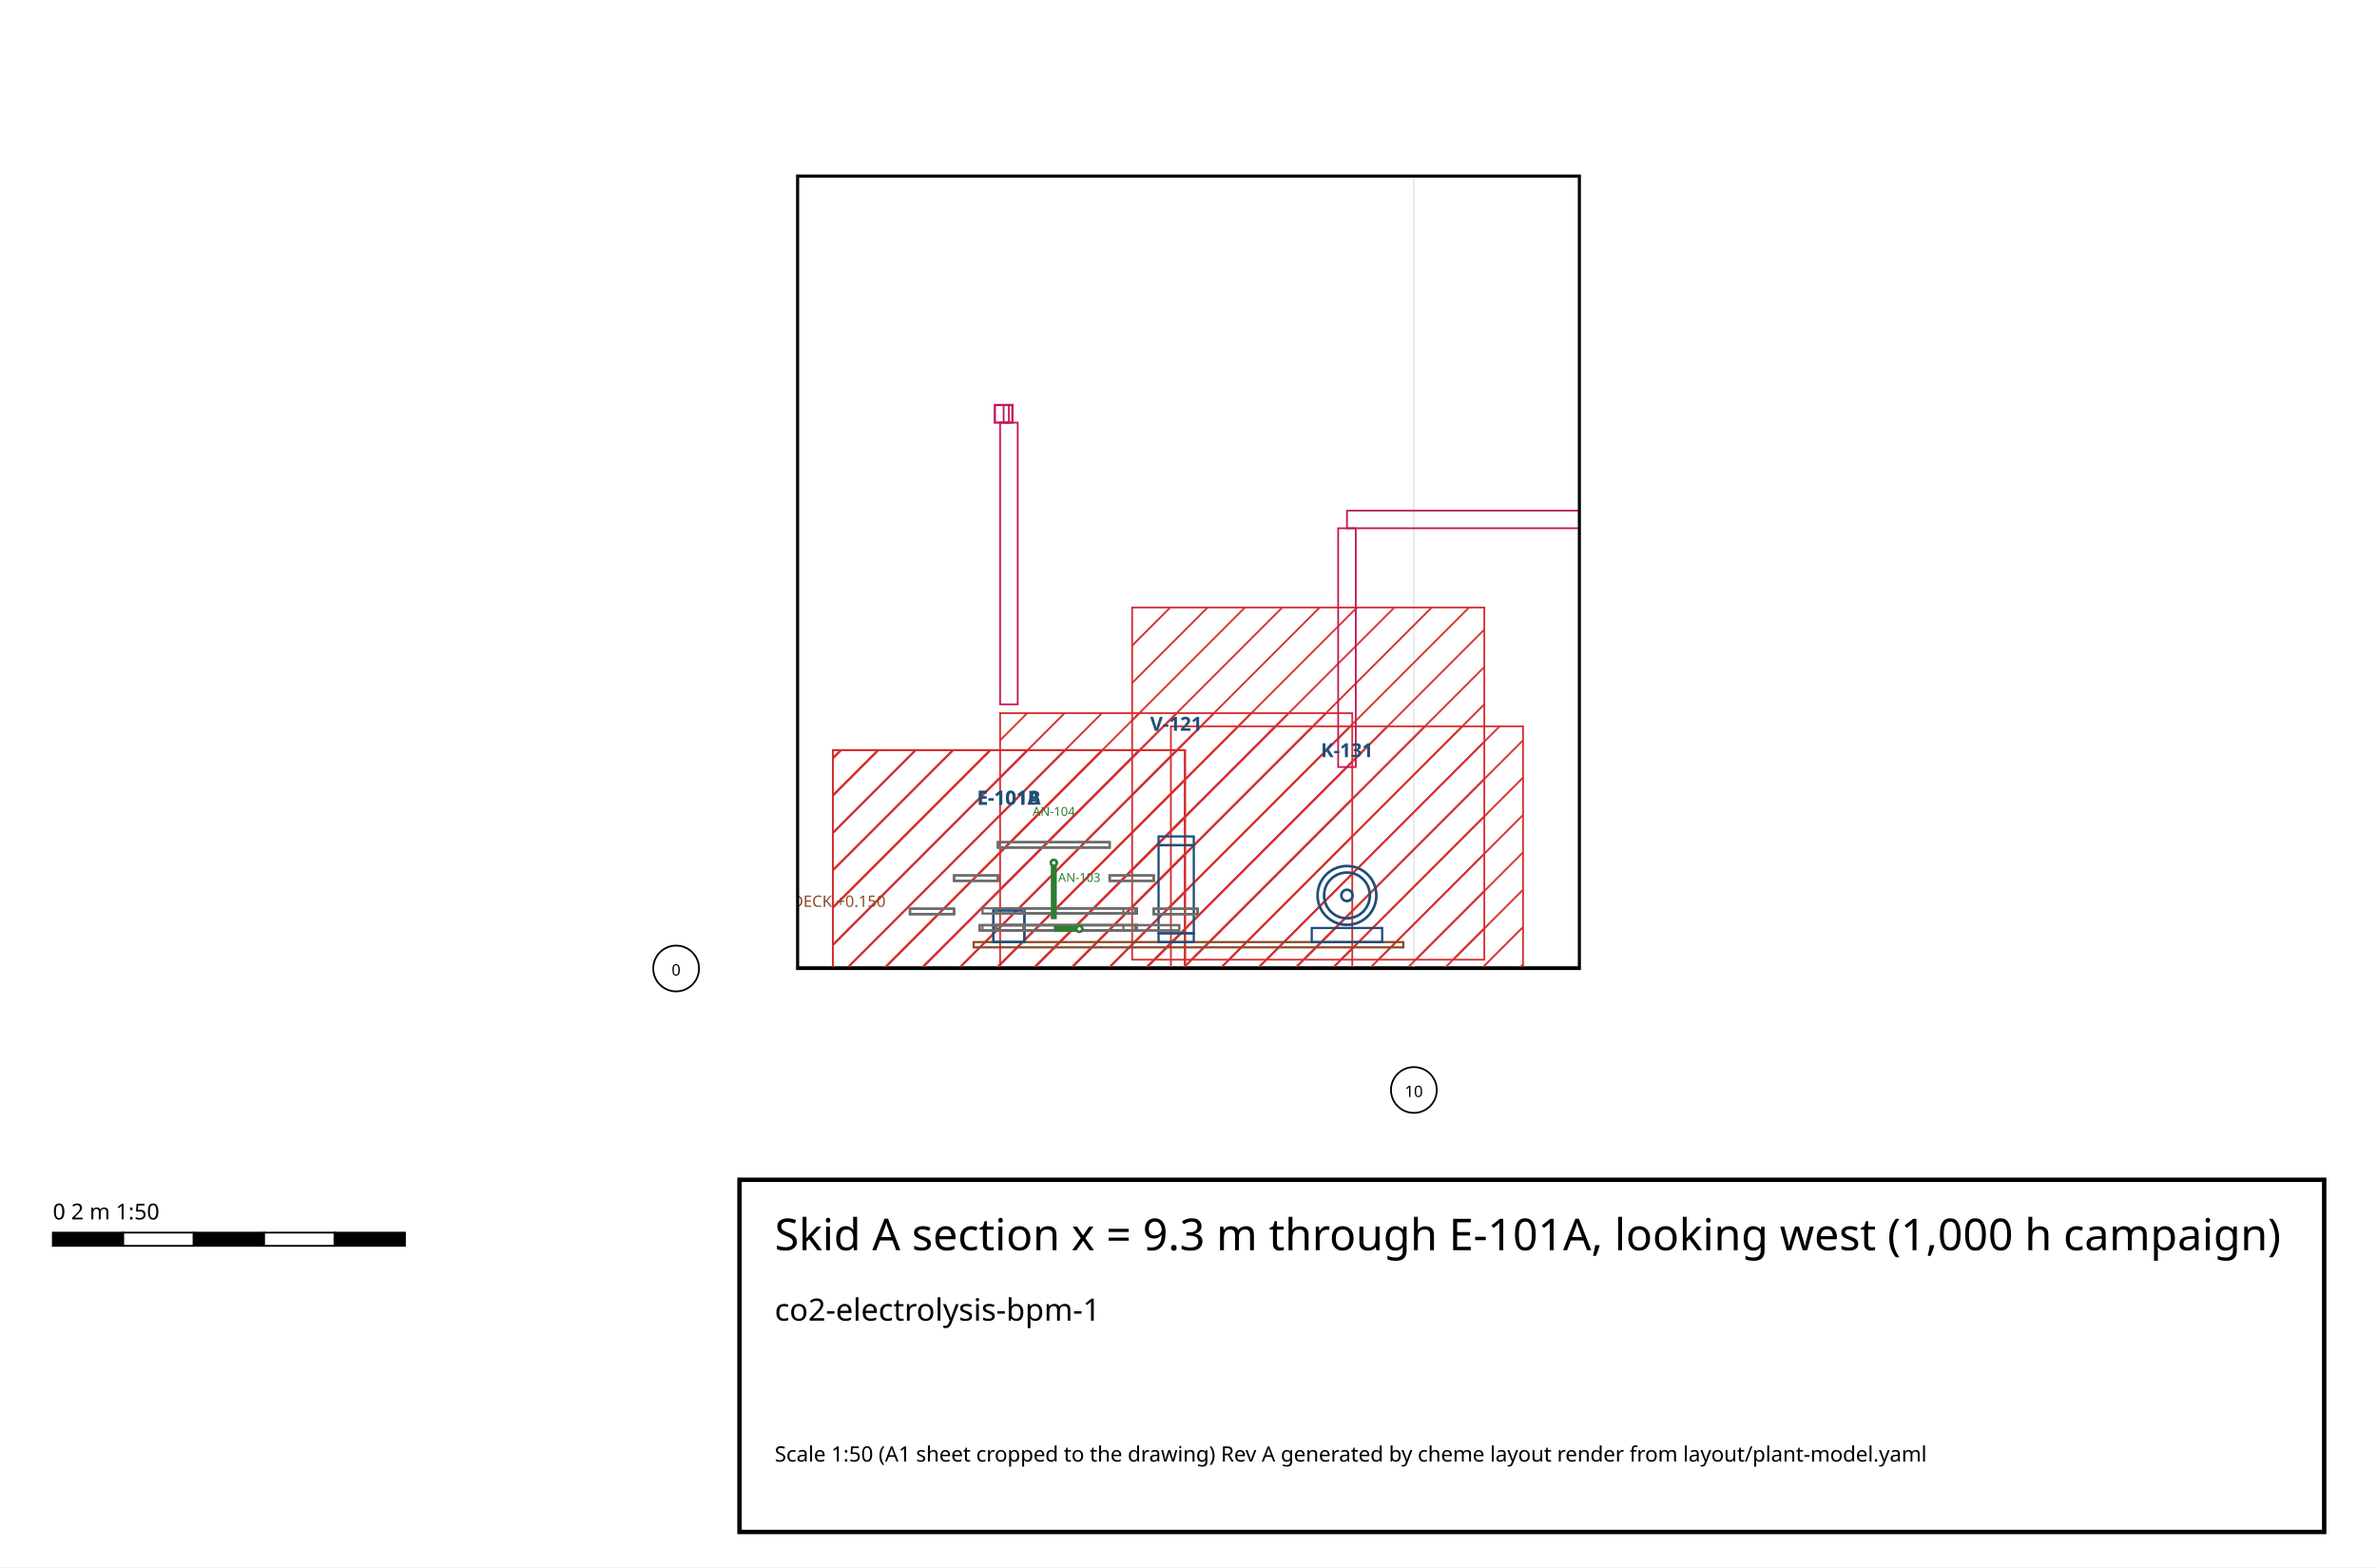
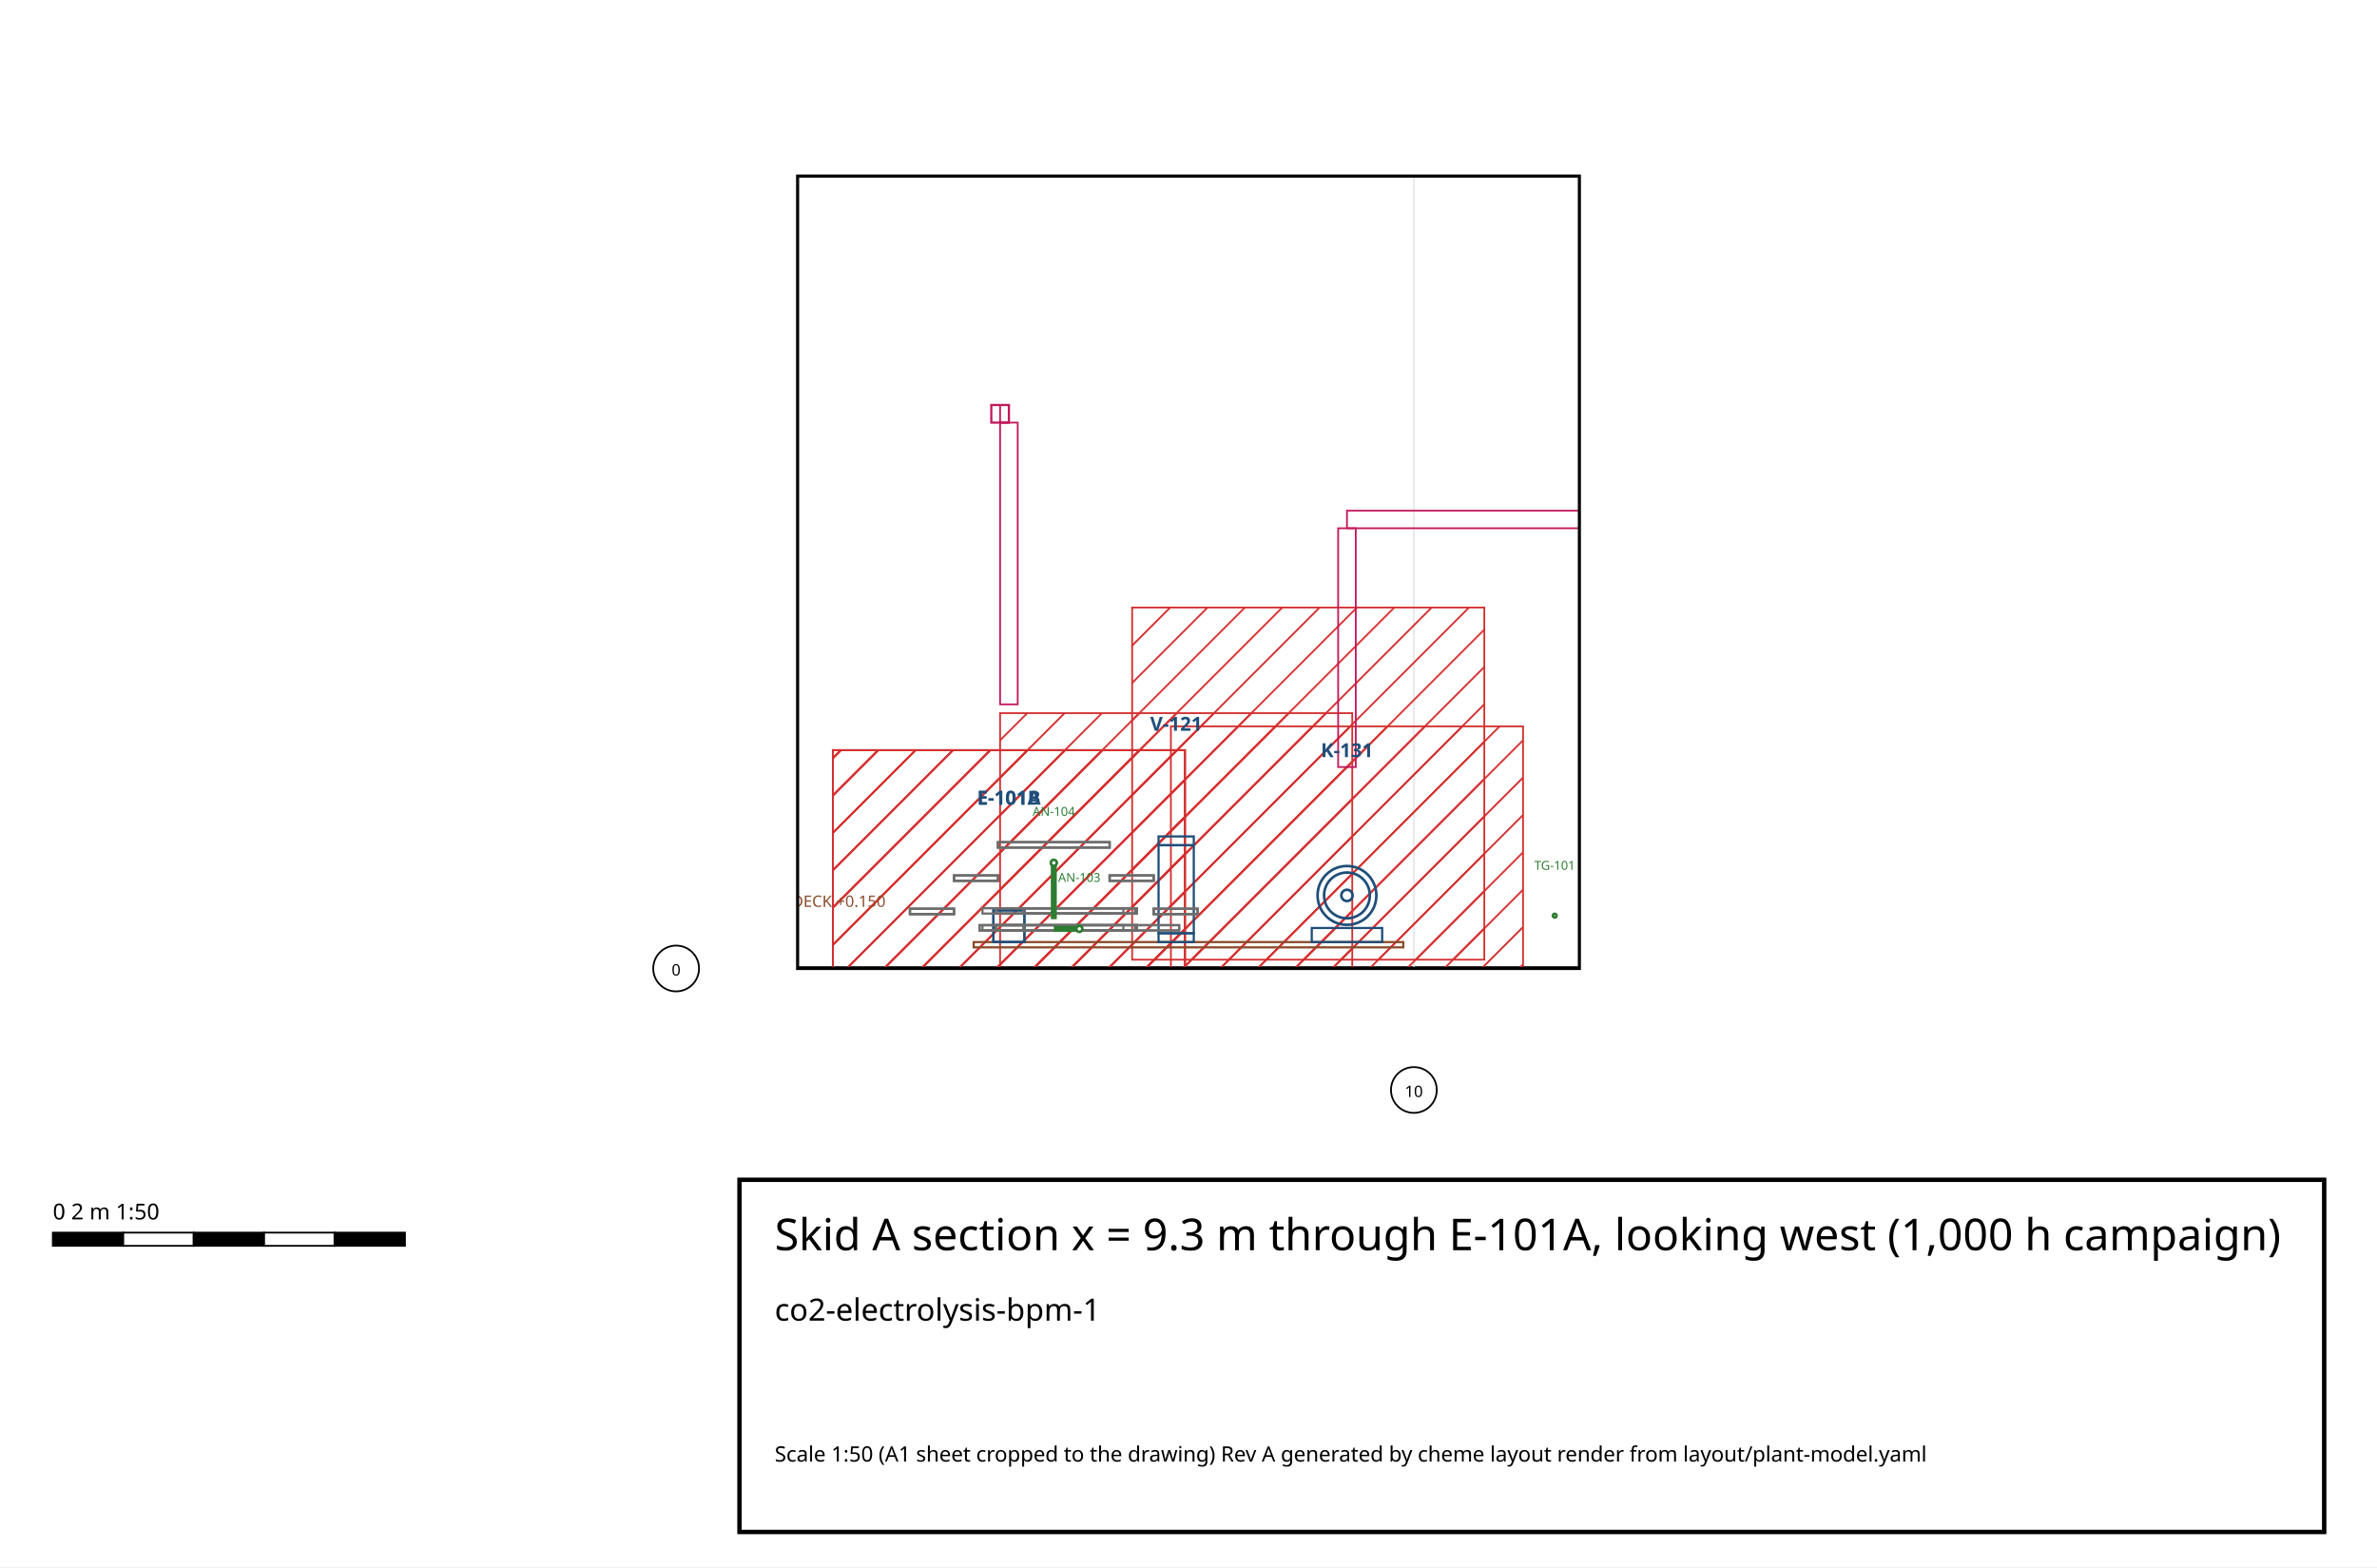
<svg xmlns="http://www.w3.org/2000/svg" width="270.00" height="178.00" viewBox="285.50 217.00 270.00 178.00">
  <defs>
    <pattern id="hatch-hazardous" width="3" height="3" patternUnits="userSpaceOnUse" patternTransform="rotate(45)">
      <line x1="0" y1="0" x2="0" y2="3" stroke="#d32f2f" stroke-width="0.4" />
    </pattern>
    <pattern id="hatch-oxygen_enriched" width="3" height="3" patternUnits="userSpaceOnUse" patternTransform="rotate(45)">
      <line x1="0" y1="0" x2="0" y2="3" stroke="#1976d2" stroke-width="0.4" />
    </pattern>
    <pattern id="hatch-oxygen_deficient" width="3" height="3" patternUnits="userSpaceOnUse" patternTransform="rotate(45)">
      <line x1="0" y1="0" x2="0" y2="3" stroke="#7b1fa2" stroke-width="0.4" />
    </pattern>
    <pattern id="hatch-keep_clear" width="3" height="3" patternUnits="userSpaceOnUse" patternTransform="rotate(45)">
      <line x1="0" y1="0" x2="0" y2="3" stroke="#ef6c00" stroke-width="0.4" />
    </pattern>
    <pattern id="hatch-laydown" width="3" height="3" patternUnits="userSpaceOnUse" patternTransform="rotate(45)">
      <line x1="0" y1="0" x2="0" y2="3" stroke="#8d6e63" stroke-width="0.4" />
    </pattern>
    <pattern id="hatch-maintenance" width="3" height="3" patternUnits="userSpaceOnUse" patternTransform="rotate(45)">
      <line x1="0" y1="0" x2="0" y2="3" stroke="#f9a825" stroke-width="0.4" />
    </pattern>
    <pattern id="hatch-escape" width="3" height="3" patternUnits="userSpaceOnUse" patternTransform="rotate(45)">
      <line x1="0" y1="0" x2="0" y2="3" stroke="#2e7d32" stroke-width="0.4" />
    </pattern>
    <clipPath id="area">
      <rect x="376.10" y="237.00" width="88.80" height="90.00" />
    </clipPath>
  </defs>
  <rect x="285.50" y="217.00" width="270.00" height="178.00" fill="#ffffff" />
  <g id="drawing" clip-path="url(#area)">
    <g id="grid">
      <polyline points="376.10,327.00 464.90,327.00" fill="none" stroke="#000" stroke-width="0.50" stroke-linecap="butt" id="grade" />
      <line x1="446.10" y1="327.00" x2="446.10" y2="237.00" stroke="#e0e0e0" stroke-width="0.15" />
      <line x1="376.10" y1="327.00" x2="464.90" y2="327.00" stroke="#e0e0e0" stroke-width="0.15" />
    </g>
    <g id="areas" />
    <g id="zones">
      <polygon points="380.10,342.20 420.10,342.20 420.10,302.20 380.10,302.20" fill="url(#hatch-hazardous)" stroke="#d32f2f" stroke-width="0.2" id="zone-Z-HAZ-A-0" />
      <polygon points="380.10,342.20 420.10,342.20 420.10,302.20 380.10,302.20" fill="url(#hatch-hazardous)" stroke="#d32f2f" stroke-width="0.2" id="zone-Z-HAZ-A-1" />
      <polygon points="380.10,342.20 420.10,342.20 420.10,302.20 380.10,302.20" fill="url(#hatch-hazardous)" stroke="#d32f2f" stroke-width="0.2" id="zone-Z-HAZ-A-2" />
      <polygon points="399.10,338.00 439.10,338.00 439.10,298.00 399.10,298.00" fill="url(#hatch-hazardous)" stroke="#d32f2f" stroke-width="0.2" id="zone-Z-HAZ-A-4" />
      <polygon points="418.50,339.50 458.50,339.50 458.50,299.50 418.50,299.50" fill="url(#hatch-hazardous)" stroke="#d32f2f" stroke-width="0.2" id="zone-Z-HAZ-A-5" />
      <polygon points="414.10,326.00 454.10,326.00 454.10,286.00 414.10,286.00" fill="url(#hatch-hazardous)" stroke="#d32f2f" stroke-width="0.2" id="zone-Z-HAZ-A-6" />
      <polygon points="246.10,327.00 376.10,327.00 376.10,321.00 246.10,321.00" fill="url(#hatch-crane_pad)" stroke="#ef6c00" stroke-width="0.2" id="zone-CP-A-0" />
    </g>
    <g id="roads" />
    <g id="buildings" />
    <g id="racks" />
    <g id="structures">
      <polyline points="396.10,325.40 396.10,325.40" fill="none" stroke="#8a4b2a" stroke-width="2.80" stroke-linecap="butt" />
      <polyline points="444.90,325.40 444.90,325.40" fill="none" stroke="#8a4b2a" stroke-width="2.80" stroke-linecap="butt" />
      <polygon points="396.10,324.60 444.90,324.60 444.90,324.00 396.10,324.00" fill="none" stroke="#8a4b2a" stroke-width="0.25" />
      <polyline points="396.10,302.00 396.10,302.00" fill="none" stroke="#8a4b2a" stroke-width="1.00" stroke-linecap="butt" />
      <polyline points="444.90,302.00 444.90,302.00" fill="none" stroke="#8a4b2a" stroke-width="1.00" stroke-linecap="butt" />
    </g>
    <g id="equipment">
      <g id="equipment-E-101A">
        <polygon points="398.34,324.00 401.86,324.00 401.86,320.40 398.34,320.40" fill="none" stroke="#1f4e79" stroke-width="0.25" />
      </g>
      <g id="equipment-E-101B">
        <polygon points="398.34,324.00 401.86,324.00 401.86,320.40 398.34,320.40" fill="none" stroke="#1f4e79" stroke-width="0.25" />
      </g>
      <g id="equipment-V-121">
        <polygon points="417.10,324.00 421.10,324.00 421.10,323.00 417.10,323.00" fill="none" stroke="#1f4e79" stroke-width="0.25" />
        <polygon points="417.10,323.00 421.10,323.00 421.10,313.00 417.10,313.00" fill="none" stroke="#1f4e79" stroke-width="0.25" />
        <polygon points="417.10,313.00 421.10,313.00 421.10,312.00 417.10,312.00" fill="none" stroke="#1f4e79" stroke-width="0.25" />
      </g>
      <g id="equipment-K-131">
        <polygon points="434.50,324.00 442.50,324.00 442.50,322.40 434.50,322.40" fill="none" stroke="#1f4e79" stroke-width="0.25" />
        <circle cx="438.50" cy="318.70" r="3.34" fill="none" stroke="#1f4e79" stroke-width="0.3" />
        <circle cx="438.50" cy="318.70" r="2.60" fill="none" stroke="#1f4e79" stroke-width="0.3" />
        <circle cx="438.50" cy="318.70" r="0.64" fill="none" stroke="#1f4e79" stroke-width="0.3" />
      </g>
    </g>
    <g id="platforms">
      <polygon points="398.64,320.76 414.64,320.76 414.64,320.16 398.64,320.16" fill="none" stroke="#6d6d6d" stroke-width="0.25" />
      <polygon points="398.64,322.68 414.64,322.68 414.64,322.08 398.64,322.08" fill="none" stroke="#6d6d6d" stroke-width="0.25" />
      <polygon points="398.64,322.68 414.64,322.68 414.64,322.08 398.64,322.08" fill="none" stroke="#6d6d6d" stroke-width="0.25" />
      <polygon points="398.64,320.76 414.64,320.76 414.64,320.16 398.64,320.16" fill="none" stroke="#6d6d6d" stroke-width="0.25" />
      <polygon points="398.64,322.68 414.64,322.68 414.64,322.08 398.64,322.08" fill="none" stroke="#6d6d6d" stroke-width="0.25" />
      <polygon points="398.64,322.68 414.64,322.68 414.64,322.08 398.64,322.08" fill="none" stroke="#6d6d6d" stroke-width="0.25" />
      <polygon points="397.10,320.76 413.10,320.76 413.10,320.16 397.10,320.16" fill="none" stroke="#6d6d6d" stroke-width="0.25" />
      <polygon points="397.10,322.68 413.10,322.68 413.10,322.08 397.10,322.08" fill="none" stroke="#6d6d6d" stroke-width="0.25" />
      <polygon points="401.76,320.76 414.44,320.76 414.44,320.16 401.76,320.16" fill="none" stroke="#6d6d6d" stroke-width="0.25" />
      <polygon points="396.76,322.68 401.76,322.68 401.76,322.08 396.76,322.08" fill="none" stroke="#6d6d6d" stroke-width="0.25" />
      <polygon points="414.44,322.68 419.44,322.68 419.44,322.08 414.44,322.08" fill="none" stroke="#6d6d6d" stroke-width="0.25" />
      <polygon points="401.76,320.76 414.44,320.76 414.44,320.16 401.76,320.16" fill="none" stroke="#6d6d6d" stroke-width="0.25" />
      <polygon points="396.76,322.68 401.76,322.68 401.76,322.08 396.76,322.08" fill="none" stroke="#6d6d6d" stroke-width="0.25" />
      <polygon points="414.44,322.68 419.44,322.68 419.44,322.08 414.44,322.08" fill="none" stroke="#6d6d6d" stroke-width="0.25" />
      <polygon points="398.86,313.26 411.54,313.26 411.54,312.66 398.86,312.66" fill="none" stroke="#6d6d6d" stroke-width="0.25" />
      <polygon points="416.54,320.82 421.54,320.82 421.54,320.22 416.54,320.22" fill="none" stroke="#6d6d6d" stroke-width="0.25" />
      <polygon points="411.54,317.04 416.54,317.04 416.54,316.44 411.54,316.44" fill="none" stroke="#6d6d6d" stroke-width="0.25" />
      <polygon points="388.86,320.82 393.86,320.82 393.86,320.22 388.86,320.22" fill="none" stroke="#6d6d6d" stroke-width="0.25" />
      <polygon points="393.86,317.04 398.86,317.04 398.86,316.44 393.86,316.44" fill="none" stroke="#6d6d6d" stroke-width="0.25" />
      <polygon points="398.86,313.26 411.54,313.26 411.54,312.66 398.86,312.66" fill="none" stroke="#6d6d6d" stroke-width="0.25" />
      <polygon points="416.54,320.82 421.54,320.82 421.54,320.22 416.54,320.22" fill="none" stroke="#6d6d6d" stroke-width="0.25" />
      <polygon points="411.54,317.04 416.54,317.04 416.54,316.44 411.54,316.44" fill="none" stroke="#6d6d6d" stroke-width="0.25" />
      <polygon points="388.86,320.82 393.86,320.82 393.86,320.22 388.86,320.22" fill="none" stroke="#6d6d6d" stroke-width="0.25" />
      <polygon points="393.86,317.04 398.86,317.04 398.86,316.44 393.86,316.44" fill="none" stroke="#6d6d6d" stroke-width="0.25" />
      <polygon points="398.86,313.26 411.54,313.26 411.54,312.66 398.86,312.66" fill="none" stroke="#6d6d6d" stroke-width="0.25" />
      <polygon points="416.54,320.82 421.54,320.82 421.54,320.22 416.54,320.22" fill="none" stroke="#6d6d6d" stroke-width="0.25" />
      <polygon points="411.54,317.04 416.54,317.04 416.54,316.44 411.54,316.44" fill="none" stroke="#6d6d6d" stroke-width="0.25" />
      <polygon points="388.86,320.82 393.86,320.82 393.86,320.22 388.86,320.22" fill="none" stroke="#6d6d6d" stroke-width="0.25" />
      <polygon points="393.86,317.04 398.86,317.04 398.86,316.44 393.86,316.44" fill="none" stroke="#6d6d6d" stroke-width="0.25" />
    </g>
    <g id="pipes">
      <g id="pipe-P-01/Line_AN103A_S1" data-line="AN-103A">
        <polyline points="408.10,322.50 405.20,322.50" fill="none" stroke="#2e7d32" stroke-width="0.68" stroke-linecap="butt" />
      </g>
      <g id="pipe-P-01/Line_AN103_S1" data-line="AN-103">
        <circle cx="408.10" cy="322.50" r="0.34" fill="none" stroke="#2e7d32" stroke-width="0.25" />
      </g>
      <g id="pipe-P-01/Line_AN103_S2" data-line="AN-103">
        <circle cx="408.10" cy="322.50" r="0.34" fill="#fff" stroke="#2e7d32" stroke-width="0.3" />
      </g>
      <g id="pipe-P-01/Line_AN104A_S1" data-line="AN-104A">
        <polyline points="405.20,321.40 405.20,315.00" fill="none" stroke="#2e7d32" stroke-width="0.68" stroke-linecap="butt" />
      </g>
      <g id="pipe-P-01/Line_AN104_S3" data-line="AN-104">
        <circle cx="405.20" cy="315.00" r="0.34" fill="none" stroke="#2e7d32" stroke-width="0.25" />
      </g>
      <g id="pipe-P-01/Line_AN104_S4" data-line="AN-104">
        <circle cx="405.20" cy="315.00" r="0.34" fill="#fff" stroke="#2e7d32" stroke-width="0.3" />
      </g>
+       <g id="pipe-P-01/Line_TG101_S1" data-line="TG-101">
+         <circle cx="462.10" cy="321.00" r="0.21" fill="#fff" stroke="#2e7d32" stroke-width="0.3" />
+       </g>
    </g>
    <g id="trays">
      <g id="tray-PT-PR-1-2" data-system="power">
        <polygon points="521.10,262.00 523.10,262.00 523.10,260.00 521.10,260.00" fill="none" stroke="#c2185b" stroke-width="0.2" />
      </g>
      <g id="tray-PT-PR-1-3" data-system="power">
        <polygon points="521.10,262.00 523.10,262.00 523.10,260.00 521.10,260.00" fill="none" stroke="#c2185b" stroke-width="0.25" />
      </g>
      <g id="tray-IT-PR-1-1" data-system="instrument">
        <polygon points="509.10,262.00 511.10,262.00 511.10,260.00 509.10,260.00" fill="none" stroke="#1565c0" stroke-width="0.25" />
      </g>
      <g id="tray-PT-M-K-131" data-system="power">
        <polygon points="521.10,277.00 523.10,277.00 523.10,262.00 521.10,262.00" fill="none" stroke="#c2185b" stroke-width="0.2" />
        <polygon points="438.50,277.00 522.10,277.00 522.10,275.00 438.50,275.00" fill="none" stroke="#c2185b" stroke-width="0.2" />
        <polygon points="437.50,304.12 439.50,304.12 439.50,277.00 437.50,277.00" fill="none" stroke="#c2185b" stroke-width="0.2" />
      </g>
      <g id="tray-PT-DC-E101A" data-system="power">
-         <polygon points="398.50,265.00 400.50,265.00 400.50,263.00 398.50,263.00" fill="none" stroke="#c2185b" stroke-width="0.25" />
-         <polygon points="399.50,265.00 400.10,265.00 400.10,263.00 399.50,263.00" fill="none" stroke="#c2185b" stroke-width="0.2" />
+         <polygon points="398.10,265.00 400.10,265.00 400.10,263.00 398.10,263.00" fill="none" stroke="#c2185b" stroke-width="0.25" />
+         <polygon points="399.10,265.00 400.10,265.00 400.10,263.00 399.10,263.00" fill="none" stroke="#c2185b" stroke-width="0.2" />
        <polygon points="399.10,297.00 401.10,297.00 401.10,265.00 399.10,265.00" fill="none" stroke="#c2185b" stroke-width="0.2" />
      </g>
    </g>
    <g id="ducts" />
    <g id="inline" />
    <g id="labels">
      <text x="516.10" y="257.00" font-size="1.8" font-family="sans-serif" text-anchor="start" fill="#7a5c3e">PR-1 +3.200</text>
      <text x="386.10" y="320.00" font-size="1.8" font-family="sans-serif" text-anchor="end" fill="#8a4b2a">DECK +0.150</text>
      <text x="400.10" y="308.40" font-size="2.2" font-family="sans-serif" text-anchor="middle" fill="#1f4e79" font-weight="bold">E-101A</text>
      <text x="400.10" y="308.40" font-size="2.2" font-family="sans-serif" text-anchor="middle" fill="#1f4e79" font-weight="bold">E-101B</text>
      <text x="419.10" y="300.00" font-size="2.2" font-family="sans-serif" text-anchor="middle" fill="#1f4e79" font-weight="bold">V-121</text>
      <text x="438.50" y="303.00" font-size="2.2" font-family="sans-serif" text-anchor="middle" fill="#1f4e79" font-weight="bold">K-131</text>
      <text x="408.10" y="317.16" font-size="1.4" font-family="sans-serif" text-anchor="middle" fill="#2e7d32">AN-103</text>
      <text x="405.20" y="309.66" font-size="1.4" font-family="sans-serif" text-anchor="middle" fill="#2e7d32">AN-104</text>
+       <text x="462.10" y="315.79" font-size="1.4" font-family="sans-serif" text-anchor="middle" fill="#2e7d32">TG-101</text>
    </g>
  </g>
  <rect x="376.10" y="237.00" width="88.80" height="90.00" fill="none" stroke="#000" stroke-width="0.35" />
  <g class="bubble" transform="translate(0.00,9.80)">
    <circle cx="446.10" cy="331.00" r="2.6" fill="#fff" stroke="#000" stroke-width="0.2" />
    <text x="446.10" y="331.80" font-size="1.8" font-family="sans-serif" text-anchor="middle">10</text>
  </g>
  <g class="bubble" transform="translate(-9.80,0.00)">
    <circle cx="372.10" cy="327.00" r="2.6" fill="#fff" stroke="#000" stroke-width="0.2" />
    <text x="372.10" y="327.80" font-size="1.8" font-family="sans-serif" text-anchor="middle">0</text>
  </g>
  <g id="scale-bar" transform="translate(276.50,-183.00)">
    <rect x="15.00" y="540.00" width="8.00" height="1.5" fill="#000" stroke="#000" stroke-width="0.2" />
    <rect x="23.00" y="540.00" width="8.00" height="1.5" fill="#fff" stroke="#000" stroke-width="0.2" />
    <rect x="31.00" y="540.00" width="8.00" height="1.5" fill="#000" stroke="#000" stroke-width="0.2" />
    <rect x="39.00" y="540.00" width="8.00" height="1.5" fill="#fff" stroke="#000" stroke-width="0.2" />
    <rect x="47.00" y="540.00" width="8.00" height="1.5" fill="#000" stroke="#000" stroke-width="0.2" />
    <text x="15.00" y="538.50" font-size="2.5" font-family="sans-serif">0      2 m    1:50</text>
  </g>
  <g id="title-block" transform="translate(-281.50,-193.00)">
    <rect x="651.0" y="544.0" width="180" height="40.0" fill="#fff" stroke="#000" stroke-width="0.5" />
    <text x="655.0" y="552.0" font-size="5" font-family="sans-serif">Skid A section x = 9.3 m through E-101A, looking west (1,000 h campaign)</text>
    <text x="655.0" y="560.0" font-size="3.5" font-family="sans-serif">co2-electrolysis-bpm-1</text>
    <text x="655.0" y="568.0" font-size="2.8" font-family="sans-serif" />
    <text x="655.0" y="576.0" font-size="2.4" font-family="sans-serif">Scale 1:50 (A1 sheet cropped to the drawing)   Rev A   generated by cheme layout render from layout/plant-model.yaml</text>
  </g>
</svg>
